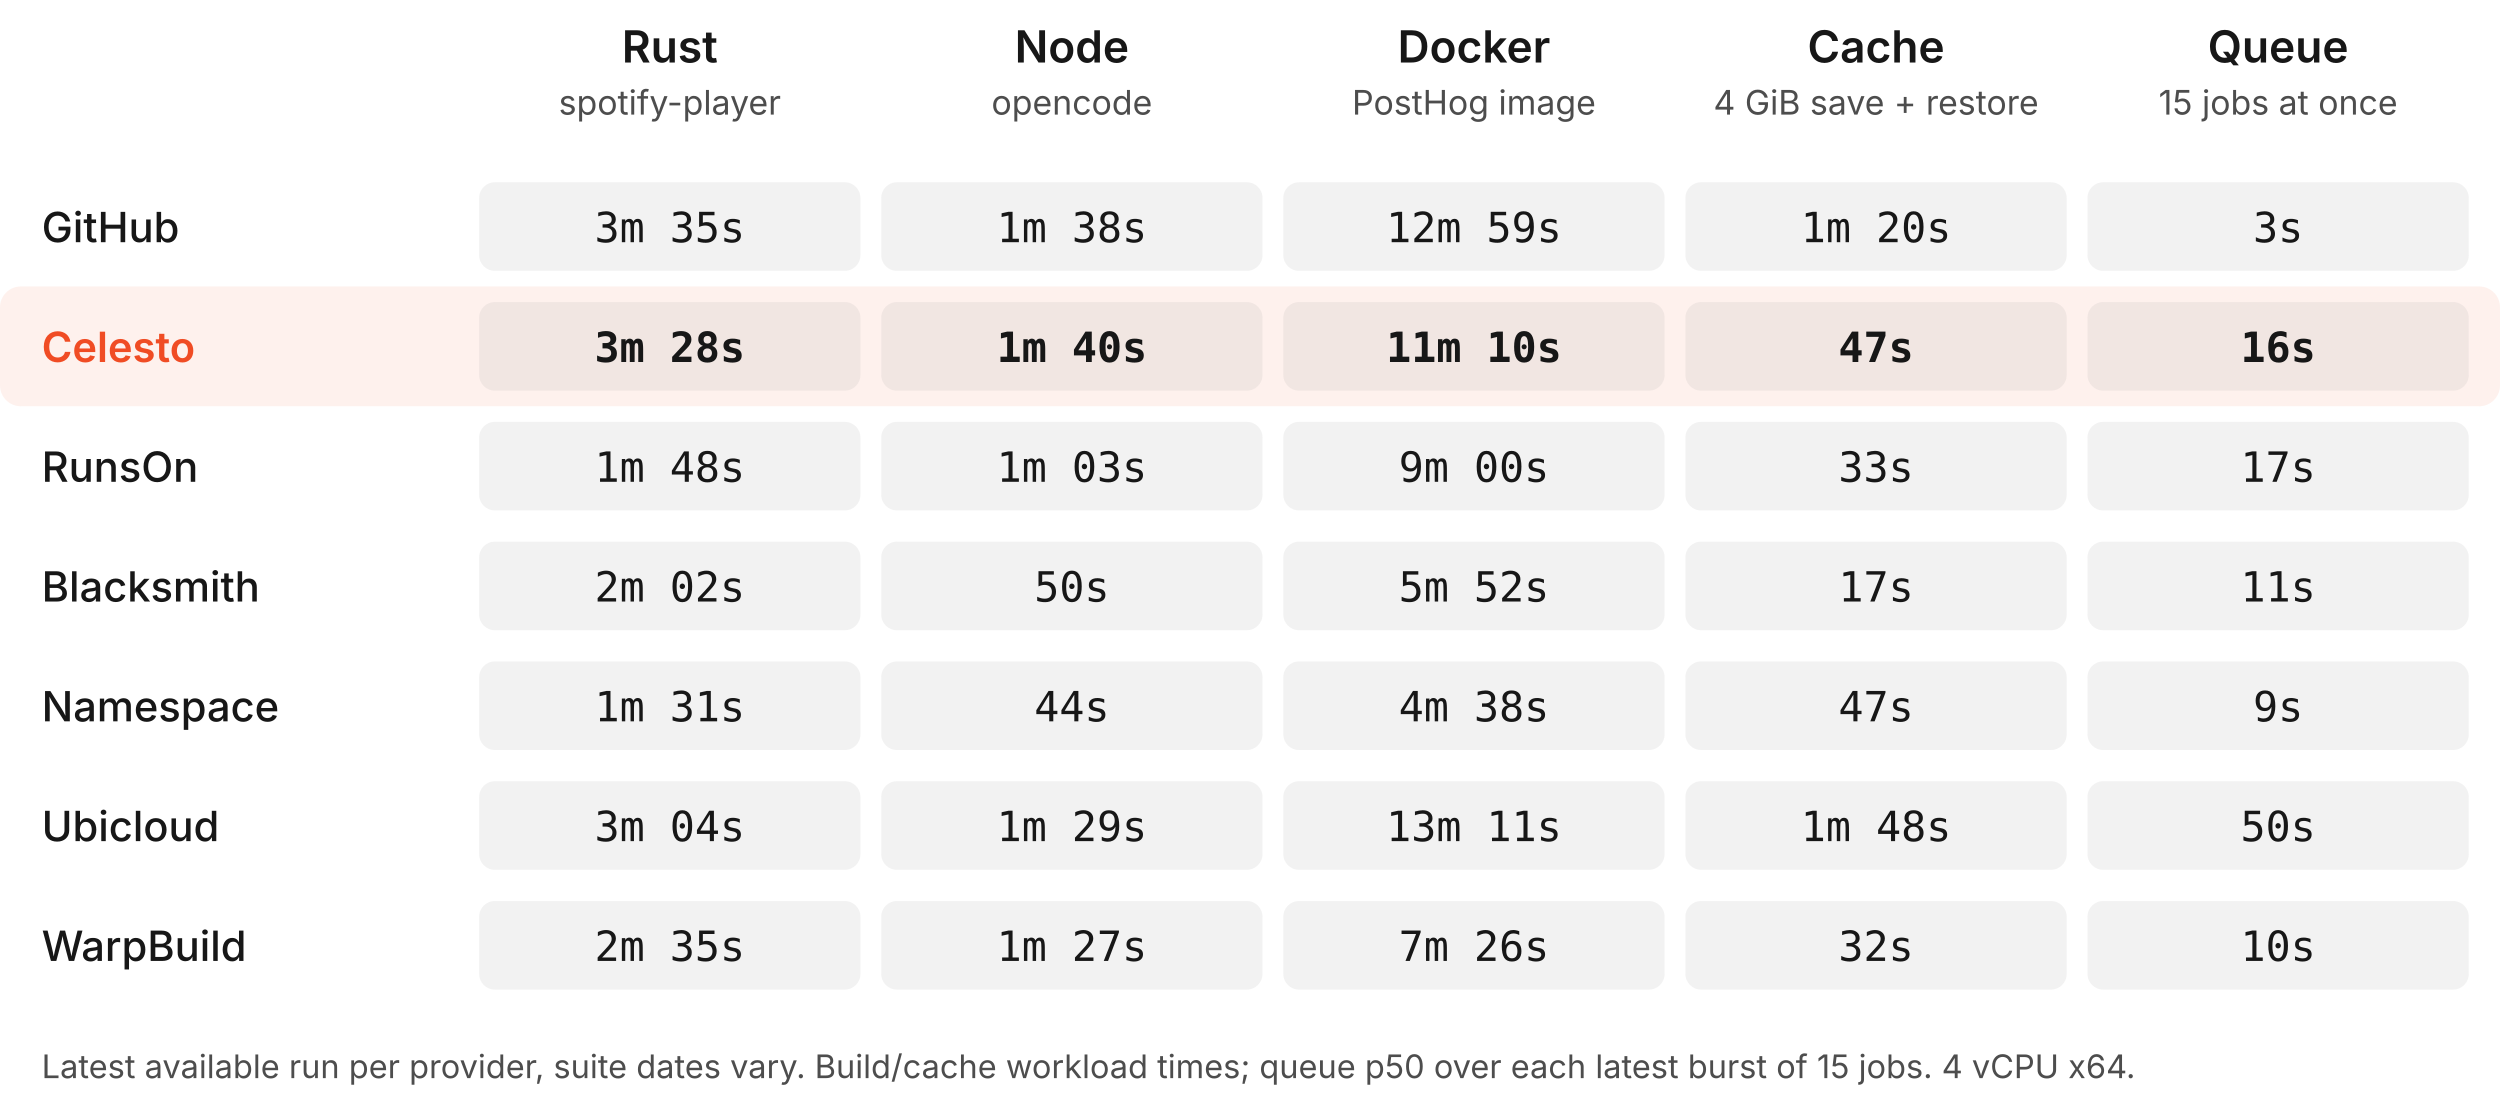
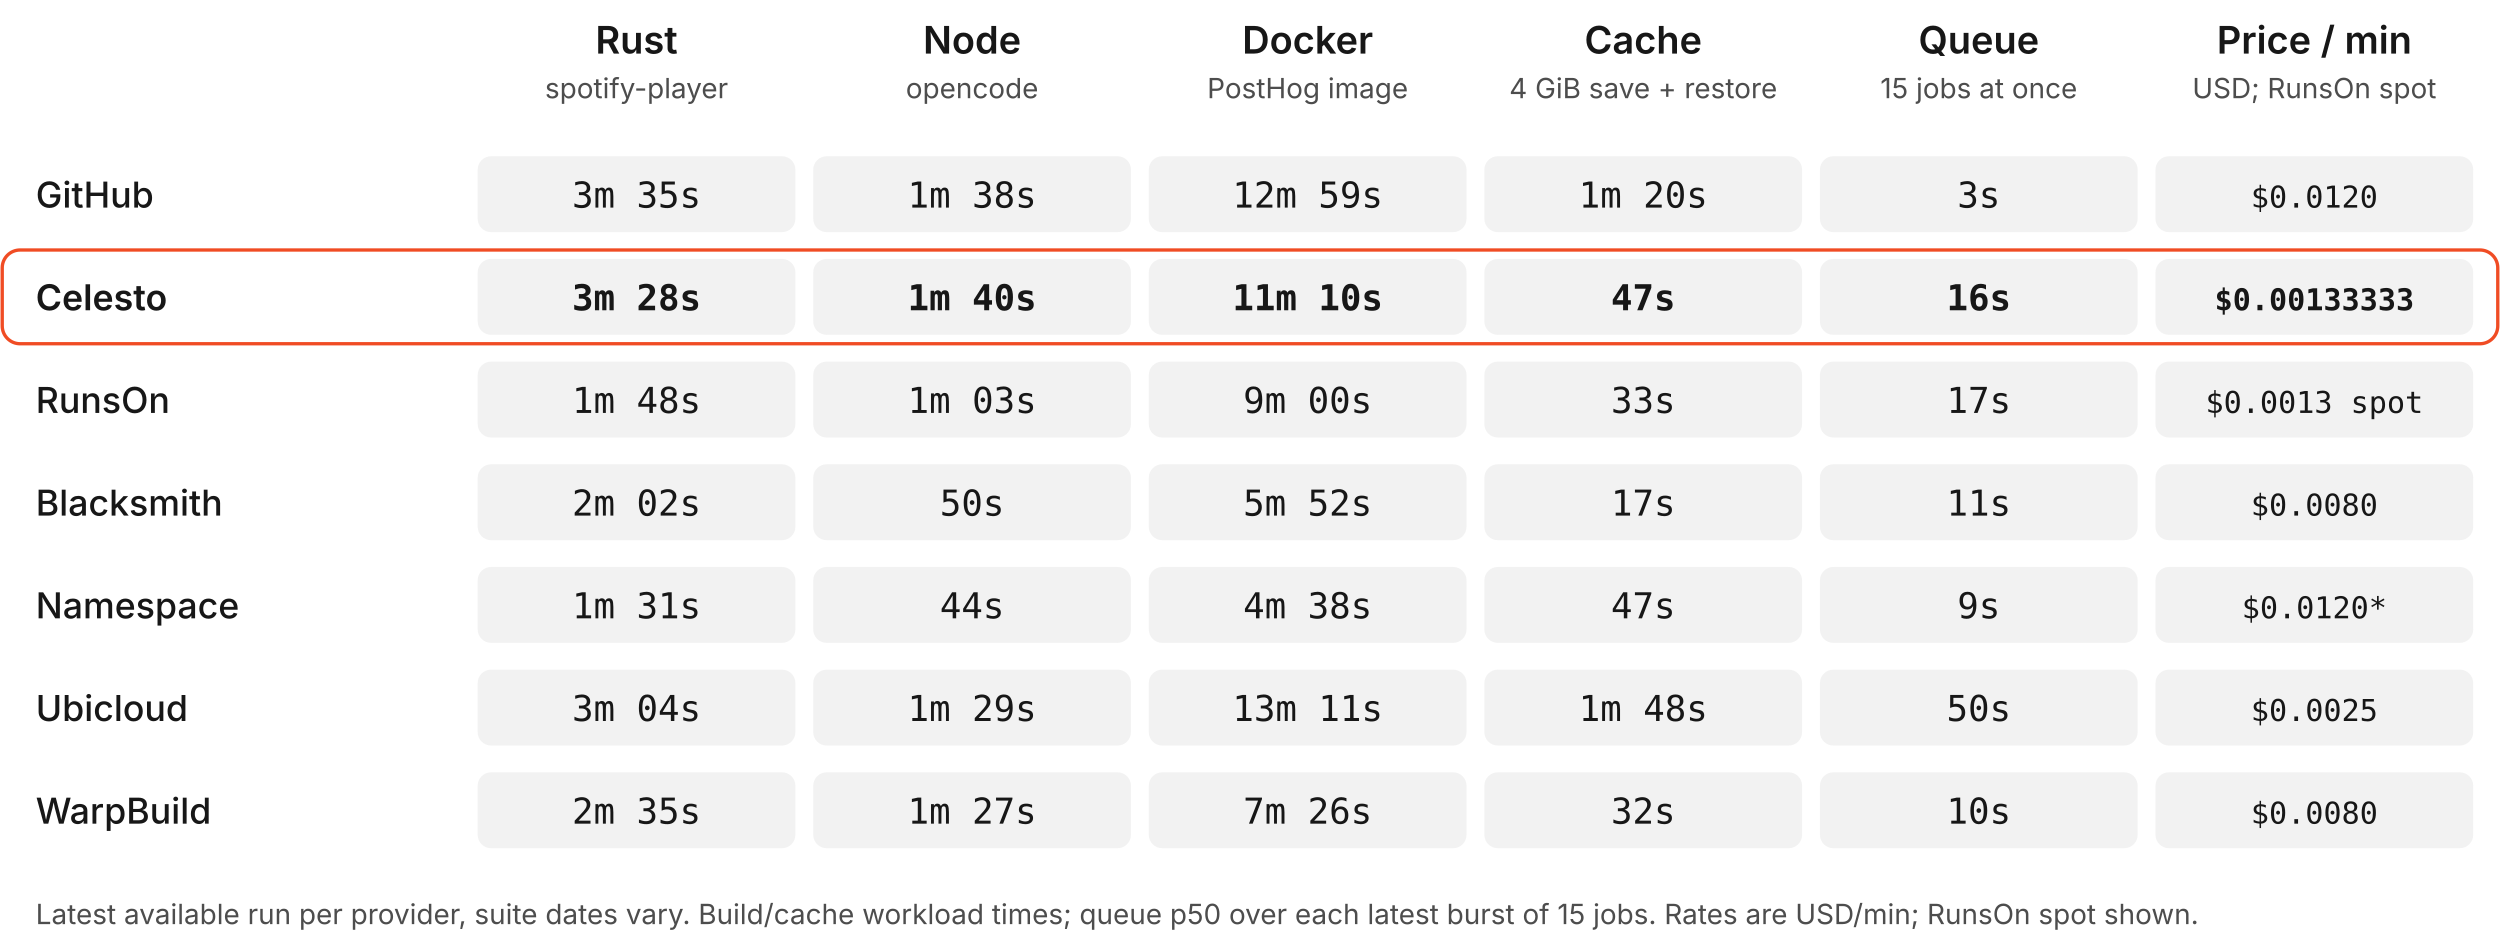
- <svg xmlns="http://www.w3.org/2000/svg" viewBox="0 0 960 424" font-family="Geist,Inter,-apple-system,BlinkMacSystemFont,Segoe UI,sans-serif">
-   <style>.t{fill:#171717}.m{fill:#4d4d4d}.hl{fill:#F04C24;fill-opacity:.08}.n{fill:#8f8f8f;fill-opacity:.12}</style>
-   <text x="257.2" y="24" text-anchor="middle" font-size="17" font-weight="600" class="t">Rust</text>
-   <text x="257.2" y="44" text-anchor="middle" font-size="13" class="m">spotify-player</text>
-   <text x="411.6" y="24" text-anchor="middle" font-size="17" font-weight="600" class="t">Node</text>
-   <text x="411.6" y="44" text-anchor="middle" font-size="13" class="m">opencode</text>
-   <text x="566" y="24" text-anchor="middle" font-size="17" font-weight="600" class="t">Docker</text>
-   <text x="566" y="44" text-anchor="middle" font-size="13" class="m">PostHog image</text>
-   <text x="720.4" y="24" text-anchor="middle" font-size="17" font-weight="600" class="t">Cache</text>
-   <text x="720.4" y="44" text-anchor="middle" font-size="13" class="m">4 GiB save + restore</text>
-   <text x="874.8" y="24" text-anchor="middle" font-size="17" font-weight="600" class="t">Queue</text>
-   <text x="874.8" y="44" text-anchor="middle" font-size="13" class="m">15 jobs at once</text>
+ <svg xmlns="http://www.w3.org/2000/svg" viewBox="0 0 1120 424" font-family="Geist,Inter,-apple-system,BlinkMacSystemFont,Segoe UI,sans-serif">
+   <style>.t{fill:#171717}.m{fill:#4d4d4d}.n{fill:#8f8f8f;fill-opacity:.12}</style>
+   <text x="285.167" y="24" text-anchor="middle" font-size="17" font-weight="600" class="t">Rust</text>
+   <text x="285.167" y="44" text-anchor="middle" font-size="12.5" class="m">spotify-player</text>
+   <text x="435.5" y="24" text-anchor="middle" font-size="17" font-weight="600" class="t">Node</text>
+   <text x="435.5" y="44" text-anchor="middle" font-size="12.5" class="m">opencode</text>
+   <text x="585.833" y="24" text-anchor="middle" font-size="17" font-weight="600" class="t">Docker</text>
+   <text x="585.833" y="44" text-anchor="middle" font-size="12.5" class="m">PostHog image</text>
+   <text x="736.167" y="24" text-anchor="middle" font-size="17" font-weight="600" class="t">Cache</text>
+   <text x="736.167" y="44" text-anchor="middle" font-size="12.5" class="m">4 GiB save + restore</text>
+   <text x="886.5" y="24" text-anchor="middle" font-size="17" font-weight="600" class="t">Queue</text>
+   <text x="886.5" y="44" text-anchor="middle" font-size="12.5" class="m">15 jobs at once</text>
+   <text x="1036.833" y="24" text-anchor="middle" font-size="17" font-weight="600" class="t">Price / min</text>
+   <text x="1036.833" y="44" text-anchor="middle" font-size="12.5" class="m">USD; RunsOn spot</text>
  <text x="16" y="93" font-size="16" font-weight="500" class="t">GitHub</text>
-   <rect x="184" y="70" width="146.4" height="34" rx="6" class="n" />
-   <text x="257.2" y="93" text-anchor="middle" font-size="16" font-weight="400" font-family="Geist Mono,SFMono-Regular,Menlo,Consolas,monospace" class="t">3m 35s</text>
-   <rect x="338.4" y="70" width="146.4" height="34" rx="6" class="n" />
-   <text x="411.6" y="93" text-anchor="middle" font-size="16" font-weight="400" font-family="Geist Mono,SFMono-Regular,Menlo,Consolas,monospace" class="t">1m 38s</text>
-   <rect x="492.8" y="70" width="146.4" height="34" rx="6" class="n" />
-   <text x="566" y="93" text-anchor="middle" font-size="16" font-weight="400" font-family="Geist Mono,SFMono-Regular,Menlo,Consolas,monospace" class="t">12m 59s</text>
-   <rect x="647.2" y="70" width="146.4" height="34" rx="6" class="n" />
-   <text x="720.4" y="93" text-anchor="middle" font-size="16" font-weight="400" font-family="Geist Mono,SFMono-Regular,Menlo,Consolas,monospace" class="t">1m 20s</text>
-   <rect x="801.6" y="70" width="146.4" height="34" rx="6" class="n" />
-   <text x="874.8" y="93" text-anchor="middle" font-size="16" font-weight="400" font-family="Geist Mono,SFMono-Regular,Menlo,Consolas,monospace" class="t">3s</text>
-   <rect x="0" y="110" width="960" height="46" rx="8" class="hl" />
-   <text x="16" y="139" font-size="16" font-weight="600" fill="#F04C24">Celesto</text>
-   <rect x="184" y="116" width="146.4" height="34" rx="6" class="n" />
-   <text x="257.2" y="139" text-anchor="middle" font-size="16" font-weight="600" font-family="Geist Mono,SFMono-Regular,Menlo,Consolas,monospace" class="t">3m 28s</text>
-   <rect x="338.4" y="116" width="146.4" height="34" rx="6" class="n" />
-   <text x="411.6" y="139" text-anchor="middle" font-size="16" font-weight="600" font-family="Geist Mono,SFMono-Regular,Menlo,Consolas,monospace" class="t">1m 40s</text>
-   <rect x="492.8" y="116" width="146.4" height="34" rx="6" class="n" />
-   <text x="566" y="139" text-anchor="middle" font-size="16" font-weight="600" font-family="Geist Mono,SFMono-Regular,Menlo,Consolas,monospace" class="t">11m 10s</text>
-   <rect x="647.2" y="116" width="146.4" height="34" rx="6" class="n" />
-   <text x="720.4" y="139" text-anchor="middle" font-size="16" font-weight="600" font-family="Geist Mono,SFMono-Regular,Menlo,Consolas,monospace" class="t">47s</text>
-   <rect x="801.6" y="116" width="146.4" height="34" rx="6" class="n" />
-   <text x="874.8" y="139" text-anchor="middle" font-size="16" font-weight="600" font-family="Geist Mono,SFMono-Regular,Menlo,Consolas,monospace" class="t">16s</text>
+   <rect x="214" y="70" width="142.333" height="34" rx="6" class="n" />
+   <text x="285.167" y="93" text-anchor="middle" font-size="16" font-weight="400" font-family="Geist Mono,SFMono-Regular,Menlo,Consolas,monospace" class="t">3m 35s</text>
+   <rect x="364.333" y="70" width="142.333" height="34" rx="6" class="n" />
+   <text x="435.5" y="93" text-anchor="middle" font-size="16" font-weight="400" font-family="Geist Mono,SFMono-Regular,Menlo,Consolas,monospace" class="t">1m 38s</text>
+   <rect x="514.667" y="70" width="142.333" height="34" rx="6" class="n" />
+   <text x="585.833" y="93" text-anchor="middle" font-size="16" font-weight="400" font-family="Geist Mono,SFMono-Regular,Menlo,Consolas,monospace" class="t">12m 59s</text>
+   <rect x="665" y="70" width="142.333" height="34" rx="6" class="n" />
+   <text x="736.167" y="93" text-anchor="middle" font-size="16" font-weight="400" font-family="Geist Mono,SFMono-Regular,Menlo,Consolas,monospace" class="t">1m 20s</text>
+   <rect x="815.333" y="70" width="142.333" height="34" rx="6" class="n" />
+   <text x="886.5" y="93" text-anchor="middle" font-size="16" font-weight="400" font-family="Geist Mono,SFMono-Regular,Menlo,Consolas,monospace" class="t">3s</text>
+   <rect x="965.667" y="70" width="142.333" height="34" rx="6" class="n" />
+   <text x="1036.833" y="93" text-anchor="middle" font-size="13.5" font-weight="400" font-family="Geist Mono,SFMono-Regular,Menlo,Consolas,monospace" class="t">$0.0120</text>
+   <rect x="1" y="112" width="1118" height="42" rx="8" fill="none" stroke="#F04C24" stroke-width="1.5" />
+   <text x="16" y="139" font-size="16" font-weight="600" class="t">Celesto</text>
+   <rect x="214" y="116" width="142.333" height="34" rx="6" class="n" />
+   <text x="285.167" y="139" text-anchor="middle" font-size="16" font-weight="600" font-family="Geist Mono,SFMono-Regular,Menlo,Consolas,monospace" class="t">3m 28s</text>
+   <rect x="364.333" y="116" width="142.333" height="34" rx="6" class="n" />
+   <text x="435.5" y="139" text-anchor="middle" font-size="16" font-weight="600" font-family="Geist Mono,SFMono-Regular,Menlo,Consolas,monospace" class="t">1m 40s</text>
+   <rect x="514.667" y="116" width="142.333" height="34" rx="6" class="n" />
+   <text x="585.833" y="139" text-anchor="middle" font-size="16" font-weight="600" font-family="Geist Mono,SFMono-Regular,Menlo,Consolas,monospace" class="t">11m 10s</text>
+   <rect x="665" y="116" width="142.333" height="34" rx="6" class="n" />
+   <text x="736.167" y="139" text-anchor="middle" font-size="16" font-weight="600" font-family="Geist Mono,SFMono-Regular,Menlo,Consolas,monospace" class="t">47s</text>
+   <rect x="815.333" y="116" width="142.333" height="34" rx="6" class="n" />
+   <text x="886.5" y="139" text-anchor="middle" font-size="16" font-weight="600" font-family="Geist Mono,SFMono-Regular,Menlo,Consolas,monospace" class="t">16s</text>
+   <rect x="965.667" y="116" width="142.333" height="34" rx="6" class="n" />
+   <text x="1036.833" y="139" text-anchor="middle" font-size="13.5" font-weight="600" font-family="Geist Mono,SFMono-Regular,Menlo,Consolas,monospace" class="t">$0.00133333</text>
  <text x="16" y="185" font-size="16" font-weight="500" class="t">RunsOn</text>
-   <rect x="184" y="162" width="146.4" height="34" rx="6" class="n" />
-   <text x="257.2" y="185" text-anchor="middle" font-size="16" font-weight="400" font-family="Geist Mono,SFMono-Regular,Menlo,Consolas,monospace" class="t">1m 48s</text>
-   <rect x="338.4" y="162" width="146.4" height="34" rx="6" class="n" />
-   <text x="411.6" y="185" text-anchor="middle" font-size="16" font-weight="400" font-family="Geist Mono,SFMono-Regular,Menlo,Consolas,monospace" class="t">1m 03s</text>
-   <rect x="492.8" y="162" width="146.4" height="34" rx="6" class="n" />
-   <text x="566" y="185" text-anchor="middle" font-size="16" font-weight="400" font-family="Geist Mono,SFMono-Regular,Menlo,Consolas,monospace" class="t">9m 00s</text>
-   <rect x="647.2" y="162" width="146.4" height="34" rx="6" class="n" />
-   <text x="720.4" y="185" text-anchor="middle" font-size="16" font-weight="400" font-family="Geist Mono,SFMono-Regular,Menlo,Consolas,monospace" class="t">33s</text>
-   <rect x="801.6" y="162" width="146.4" height="34" rx="6" class="n" />
-   <text x="874.8" y="185" text-anchor="middle" font-size="16" font-weight="400" font-family="Geist Mono,SFMono-Regular,Menlo,Consolas,monospace" class="t">17s</text>
+   <rect x="214" y="162" width="142.333" height="34" rx="6" class="n" />
+   <text x="285.167" y="185" text-anchor="middle" font-size="16" font-weight="400" font-family="Geist Mono,SFMono-Regular,Menlo,Consolas,monospace" class="t">1m 48s</text>
+   <rect x="364.333" y="162" width="142.333" height="34" rx="6" class="n" />
+   <text x="435.5" y="185" text-anchor="middle" font-size="16" font-weight="400" font-family="Geist Mono,SFMono-Regular,Menlo,Consolas,monospace" class="t">1m 03s</text>
+   <rect x="514.667" y="162" width="142.333" height="34" rx="6" class="n" />
+   <text x="585.833" y="185" text-anchor="middle" font-size="16" font-weight="400" font-family="Geist Mono,SFMono-Regular,Menlo,Consolas,monospace" class="t">9m 00s</text>
+   <rect x="665" y="162" width="142.333" height="34" rx="6" class="n" />
+   <text x="736.167" y="185" text-anchor="middle" font-size="16" font-weight="400" font-family="Geist Mono,SFMono-Regular,Menlo,Consolas,monospace" class="t">33s</text>
+   <rect x="815.333" y="162" width="142.333" height="34" rx="6" class="n" />
+   <text x="886.5" y="185" text-anchor="middle" font-size="16" font-weight="400" font-family="Geist Mono,SFMono-Regular,Menlo,Consolas,monospace" class="t">17s</text>
+   <rect x="965.667" y="162" width="142.333" height="34" rx="6" class="n" />
+   <text x="1036.833" y="185" text-anchor="middle" font-size="13.5" font-weight="400" font-family="Geist Mono,SFMono-Regular,Menlo,Consolas,monospace" class="t">$0.0013 spot</text>
  <text x="16" y="231" font-size="16" font-weight="500" class="t">Blacksmith</text>
-   <rect x="184" y="208" width="146.4" height="34" rx="6" class="n" />
-   <text x="257.2" y="231" text-anchor="middle" font-size="16" font-weight="400" font-family="Geist Mono,SFMono-Regular,Menlo,Consolas,monospace" class="t">2m 02s</text>
-   <rect x="338.4" y="208" width="146.4" height="34" rx="6" class="n" />
-   <text x="411.6" y="231" text-anchor="middle" font-size="16" font-weight="400" font-family="Geist Mono,SFMono-Regular,Menlo,Consolas,monospace" class="t">50s</text>
-   <rect x="492.8" y="208" width="146.4" height="34" rx="6" class="n" />
-   <text x="566" y="231" text-anchor="middle" font-size="16" font-weight="400" font-family="Geist Mono,SFMono-Regular,Menlo,Consolas,monospace" class="t">5m 52s</text>
-   <rect x="647.2" y="208" width="146.4" height="34" rx="6" class="n" />
-   <text x="720.4" y="231" text-anchor="middle" font-size="16" font-weight="400" font-family="Geist Mono,SFMono-Regular,Menlo,Consolas,monospace" class="t">17s</text>
-   <rect x="801.6" y="208" width="146.4" height="34" rx="6" class="n" />
-   <text x="874.8" y="231" text-anchor="middle" font-size="16" font-weight="400" font-family="Geist Mono,SFMono-Regular,Menlo,Consolas,monospace" class="t">11s</text>
+   <rect x="214" y="208" width="142.333" height="34" rx="6" class="n" />
+   <text x="285.167" y="231" text-anchor="middle" font-size="16" font-weight="400" font-family="Geist Mono,SFMono-Regular,Menlo,Consolas,monospace" class="t">2m 02s</text>
+   <rect x="364.333" y="208" width="142.333" height="34" rx="6" class="n" />
+   <text x="435.5" y="231" text-anchor="middle" font-size="16" font-weight="400" font-family="Geist Mono,SFMono-Regular,Menlo,Consolas,monospace" class="t">50s</text>
+   <rect x="514.667" y="208" width="142.333" height="34" rx="6" class="n" />
+   <text x="585.833" y="231" text-anchor="middle" font-size="16" font-weight="400" font-family="Geist Mono,SFMono-Regular,Menlo,Consolas,monospace" class="t">5m 52s</text>
+   <rect x="665" y="208" width="142.333" height="34" rx="6" class="n" />
+   <text x="736.167" y="231" text-anchor="middle" font-size="16" font-weight="400" font-family="Geist Mono,SFMono-Regular,Menlo,Consolas,monospace" class="t">17s</text>
+   <rect x="815.333" y="208" width="142.333" height="34" rx="6" class="n" />
+   <text x="886.5" y="231" text-anchor="middle" font-size="16" font-weight="400" font-family="Geist Mono,SFMono-Regular,Menlo,Consolas,monospace" class="t">11s</text>
+   <rect x="965.667" y="208" width="142.333" height="34" rx="6" class="n" />
+   <text x="1036.833" y="231" text-anchor="middle" font-size="13.5" font-weight="400" font-family="Geist Mono,SFMono-Regular,Menlo,Consolas,monospace" class="t">$0.0080</text>
  <text x="16" y="277" font-size="16" font-weight="500" class="t">Namespace</text>
-   <rect x="184" y="254" width="146.4" height="34" rx="6" class="n" />
-   <text x="257.2" y="277" text-anchor="middle" font-size="16" font-weight="400" font-family="Geist Mono,SFMono-Regular,Menlo,Consolas,monospace" class="t">1m 31s</text>
-   <rect x="338.4" y="254" width="146.4" height="34" rx="6" class="n" />
-   <text x="411.6" y="277" text-anchor="middle" font-size="16" font-weight="400" font-family="Geist Mono,SFMono-Regular,Menlo,Consolas,monospace" class="t">44s</text>
-   <rect x="492.8" y="254" width="146.4" height="34" rx="6" class="n" />
-   <text x="566" y="277" text-anchor="middle" font-size="16" font-weight="400" font-family="Geist Mono,SFMono-Regular,Menlo,Consolas,monospace" class="t">4m 38s</text>
-   <rect x="647.2" y="254" width="146.4" height="34" rx="6" class="n" />
-   <text x="720.4" y="277" text-anchor="middle" font-size="16" font-weight="400" font-family="Geist Mono,SFMono-Regular,Menlo,Consolas,monospace" class="t">47s</text>
-   <rect x="801.6" y="254" width="146.4" height="34" rx="6" class="n" />
-   <text x="874.8" y="277" text-anchor="middle" font-size="16" font-weight="400" font-family="Geist Mono,SFMono-Regular,Menlo,Consolas,monospace" class="t">9s</text>
+   <rect x="214" y="254" width="142.333" height="34" rx="6" class="n" />
+   <text x="285.167" y="277" text-anchor="middle" font-size="16" font-weight="400" font-family="Geist Mono,SFMono-Regular,Menlo,Consolas,monospace" class="t">1m 31s</text>
+   <rect x="364.333" y="254" width="142.333" height="34" rx="6" class="n" />
+   <text x="435.5" y="277" text-anchor="middle" font-size="16" font-weight="400" font-family="Geist Mono,SFMono-Regular,Menlo,Consolas,monospace" class="t">44s</text>
+   <rect x="514.667" y="254" width="142.333" height="34" rx="6" class="n" />
+   <text x="585.833" y="277" text-anchor="middle" font-size="16" font-weight="400" font-family="Geist Mono,SFMono-Regular,Menlo,Consolas,monospace" class="t">4m 38s</text>
+   <rect x="665" y="254" width="142.333" height="34" rx="6" class="n" />
+   <text x="736.167" y="277" text-anchor="middle" font-size="16" font-weight="400" font-family="Geist Mono,SFMono-Regular,Menlo,Consolas,monospace" class="t">47s</text>
+   <rect x="815.333" y="254" width="142.333" height="34" rx="6" class="n" />
+   <text x="886.5" y="277" text-anchor="middle" font-size="16" font-weight="400" font-family="Geist Mono,SFMono-Regular,Menlo,Consolas,monospace" class="t">9s</text>
+   <rect x="965.667" y="254" width="142.333" height="34" rx="6" class="n" />
+   <text x="1036.833" y="277" text-anchor="middle" font-size="13.5" font-weight="400" font-family="Geist Mono,SFMono-Regular,Menlo,Consolas,monospace" class="t">$0.0120*</text>
  <text x="16" y="323" font-size="16" font-weight="500" class="t">Ubicloud</text>
-   <rect x="184" y="300" width="146.4" height="34" rx="6" class="n" />
-   <text x="257.2" y="323" text-anchor="middle" font-size="16" font-weight="400" font-family="Geist Mono,SFMono-Regular,Menlo,Consolas,monospace" class="t">3m 04s</text>
-   <rect x="338.4" y="300" width="146.4" height="34" rx="6" class="n" />
-   <text x="411.6" y="323" text-anchor="middle" font-size="16" font-weight="400" font-family="Geist Mono,SFMono-Regular,Menlo,Consolas,monospace" class="t">1m 29s</text>
-   <rect x="492.8" y="300" width="146.4" height="34" rx="6" class="n" />
-   <text x="566" y="323" text-anchor="middle" font-size="16" font-weight="400" font-family="Geist Mono,SFMono-Regular,Menlo,Consolas,monospace" class="t">13m 11s</text>
-   <rect x="647.2" y="300" width="146.4" height="34" rx="6" class="n" />
-   <text x="720.4" y="323" text-anchor="middle" font-size="16" font-weight="400" font-family="Geist Mono,SFMono-Regular,Menlo,Consolas,monospace" class="t">1m 48s</text>
-   <rect x="801.6" y="300" width="146.4" height="34" rx="6" class="n" />
-   <text x="874.8" y="323" text-anchor="middle" font-size="16" font-weight="400" font-family="Geist Mono,SFMono-Regular,Menlo,Consolas,monospace" class="t">50s</text>
+   <rect x="214" y="300" width="142.333" height="34" rx="6" class="n" />
+   <text x="285.167" y="323" text-anchor="middle" font-size="16" font-weight="400" font-family="Geist Mono,SFMono-Regular,Menlo,Consolas,monospace" class="t">3m 04s</text>
+   <rect x="364.333" y="300" width="142.333" height="34" rx="6" class="n" />
+   <text x="435.5" y="323" text-anchor="middle" font-size="16" font-weight="400" font-family="Geist Mono,SFMono-Regular,Menlo,Consolas,monospace" class="t">1m 29s</text>
+   <rect x="514.667" y="300" width="142.333" height="34" rx="6" class="n" />
+   <text x="585.833" y="323" text-anchor="middle" font-size="16" font-weight="400" font-family="Geist Mono,SFMono-Regular,Menlo,Consolas,monospace" class="t">13m 11s</text>
+   <rect x="665" y="300" width="142.333" height="34" rx="6" class="n" />
+   <text x="736.167" y="323" text-anchor="middle" font-size="16" font-weight="400" font-family="Geist Mono,SFMono-Regular,Menlo,Consolas,monospace" class="t">1m 48s</text>
+   <rect x="815.333" y="300" width="142.333" height="34" rx="6" class="n" />
+   <text x="886.5" y="323" text-anchor="middle" font-size="16" font-weight="400" font-family="Geist Mono,SFMono-Regular,Menlo,Consolas,monospace" class="t">50s</text>
+   <rect x="965.667" y="300" width="142.333" height="34" rx="6" class="n" />
+   <text x="1036.833" y="323" text-anchor="middle" font-size="13.5" font-weight="400" font-family="Geist Mono,SFMono-Regular,Menlo,Consolas,monospace" class="t">$0.0025</text>
  <text x="16" y="369" font-size="16" font-weight="500" class="t">WarpBuild</text>
-   <rect x="184" y="346" width="146.4" height="34" rx="6" class="n" />
-   <text x="257.2" y="369" text-anchor="middle" font-size="16" font-weight="400" font-family="Geist Mono,SFMono-Regular,Menlo,Consolas,monospace" class="t">2m 35s</text>
-   <rect x="338.4" y="346" width="146.4" height="34" rx="6" class="n" />
-   <text x="411.6" y="369" text-anchor="middle" font-size="16" font-weight="400" font-family="Geist Mono,SFMono-Regular,Menlo,Consolas,monospace" class="t">1m 27s</text>
-   <rect x="492.8" y="346" width="146.4" height="34" rx="6" class="n" />
-   <text x="566" y="369" text-anchor="middle" font-size="16" font-weight="400" font-family="Geist Mono,SFMono-Regular,Menlo,Consolas,monospace" class="t">7m 26s</text>
-   <rect x="647.2" y="346" width="146.4" height="34" rx="6" class="n" />
-   <text x="720.4" y="369" text-anchor="middle" font-size="16" font-weight="400" font-family="Geist Mono,SFMono-Regular,Menlo,Consolas,monospace" class="t">32s</text>
-   <rect x="801.6" y="346" width="146.4" height="34" rx="6" class="n" />
-   <text x="874.8" y="369" text-anchor="middle" font-size="16" font-weight="400" font-family="Geist Mono,SFMono-Regular,Menlo,Consolas,monospace" class="t">10s</text>
-   <text x="16" y="414" font-size="12.5" class="m">Latest available run per provider, suite dates vary. Build/cache workload times; queue p50 over each latest burst of 15 jobs. 4 vCPU x64.</text>
+   <rect x="214" y="346" width="142.333" height="34" rx="6" class="n" />
+   <text x="285.167" y="369" text-anchor="middle" font-size="16" font-weight="400" font-family="Geist Mono,SFMono-Regular,Menlo,Consolas,monospace" class="t">2m 35s</text>
+   <rect x="364.333" y="346" width="142.333" height="34" rx="6" class="n" />
+   <text x="435.5" y="369" text-anchor="middle" font-size="16" font-weight="400" font-family="Geist Mono,SFMono-Regular,Menlo,Consolas,monospace" class="t">1m 27s</text>
+   <rect x="514.667" y="346" width="142.333" height="34" rx="6" class="n" />
+   <text x="585.833" y="369" text-anchor="middle" font-size="16" font-weight="400" font-family="Geist Mono,SFMono-Regular,Menlo,Consolas,monospace" class="t">7m 26s</text>
+   <rect x="665" y="346" width="142.333" height="34" rx="6" class="n" />
+   <text x="736.167" y="369" text-anchor="middle" font-size="16" font-weight="400" font-family="Geist Mono,SFMono-Regular,Menlo,Consolas,monospace" class="t">32s</text>
+   <rect x="815.333" y="346" width="142.333" height="34" rx="6" class="n" />
+   <text x="886.5" y="369" text-anchor="middle" font-size="16" font-weight="400" font-family="Geist Mono,SFMono-Regular,Menlo,Consolas,monospace" class="t">10s</text>
+   <rect x="965.667" y="346" width="142.333" height="34" rx="6" class="n" />
+   <text x="1036.833" y="369" text-anchor="middle" font-size="13.5" font-weight="400" font-family="Geist Mono,SFMono-Regular,Menlo,Consolas,monospace" class="t">$0.0080</text>
+   <text x="16" y="414" font-size="12.5" class="m">Latest available run per provider, suite dates vary. Build/cache workload times; queue p50 over each latest burst of 15 jobs. Rates are USD/min; RunsOn spot shown.</text>
</svg>
